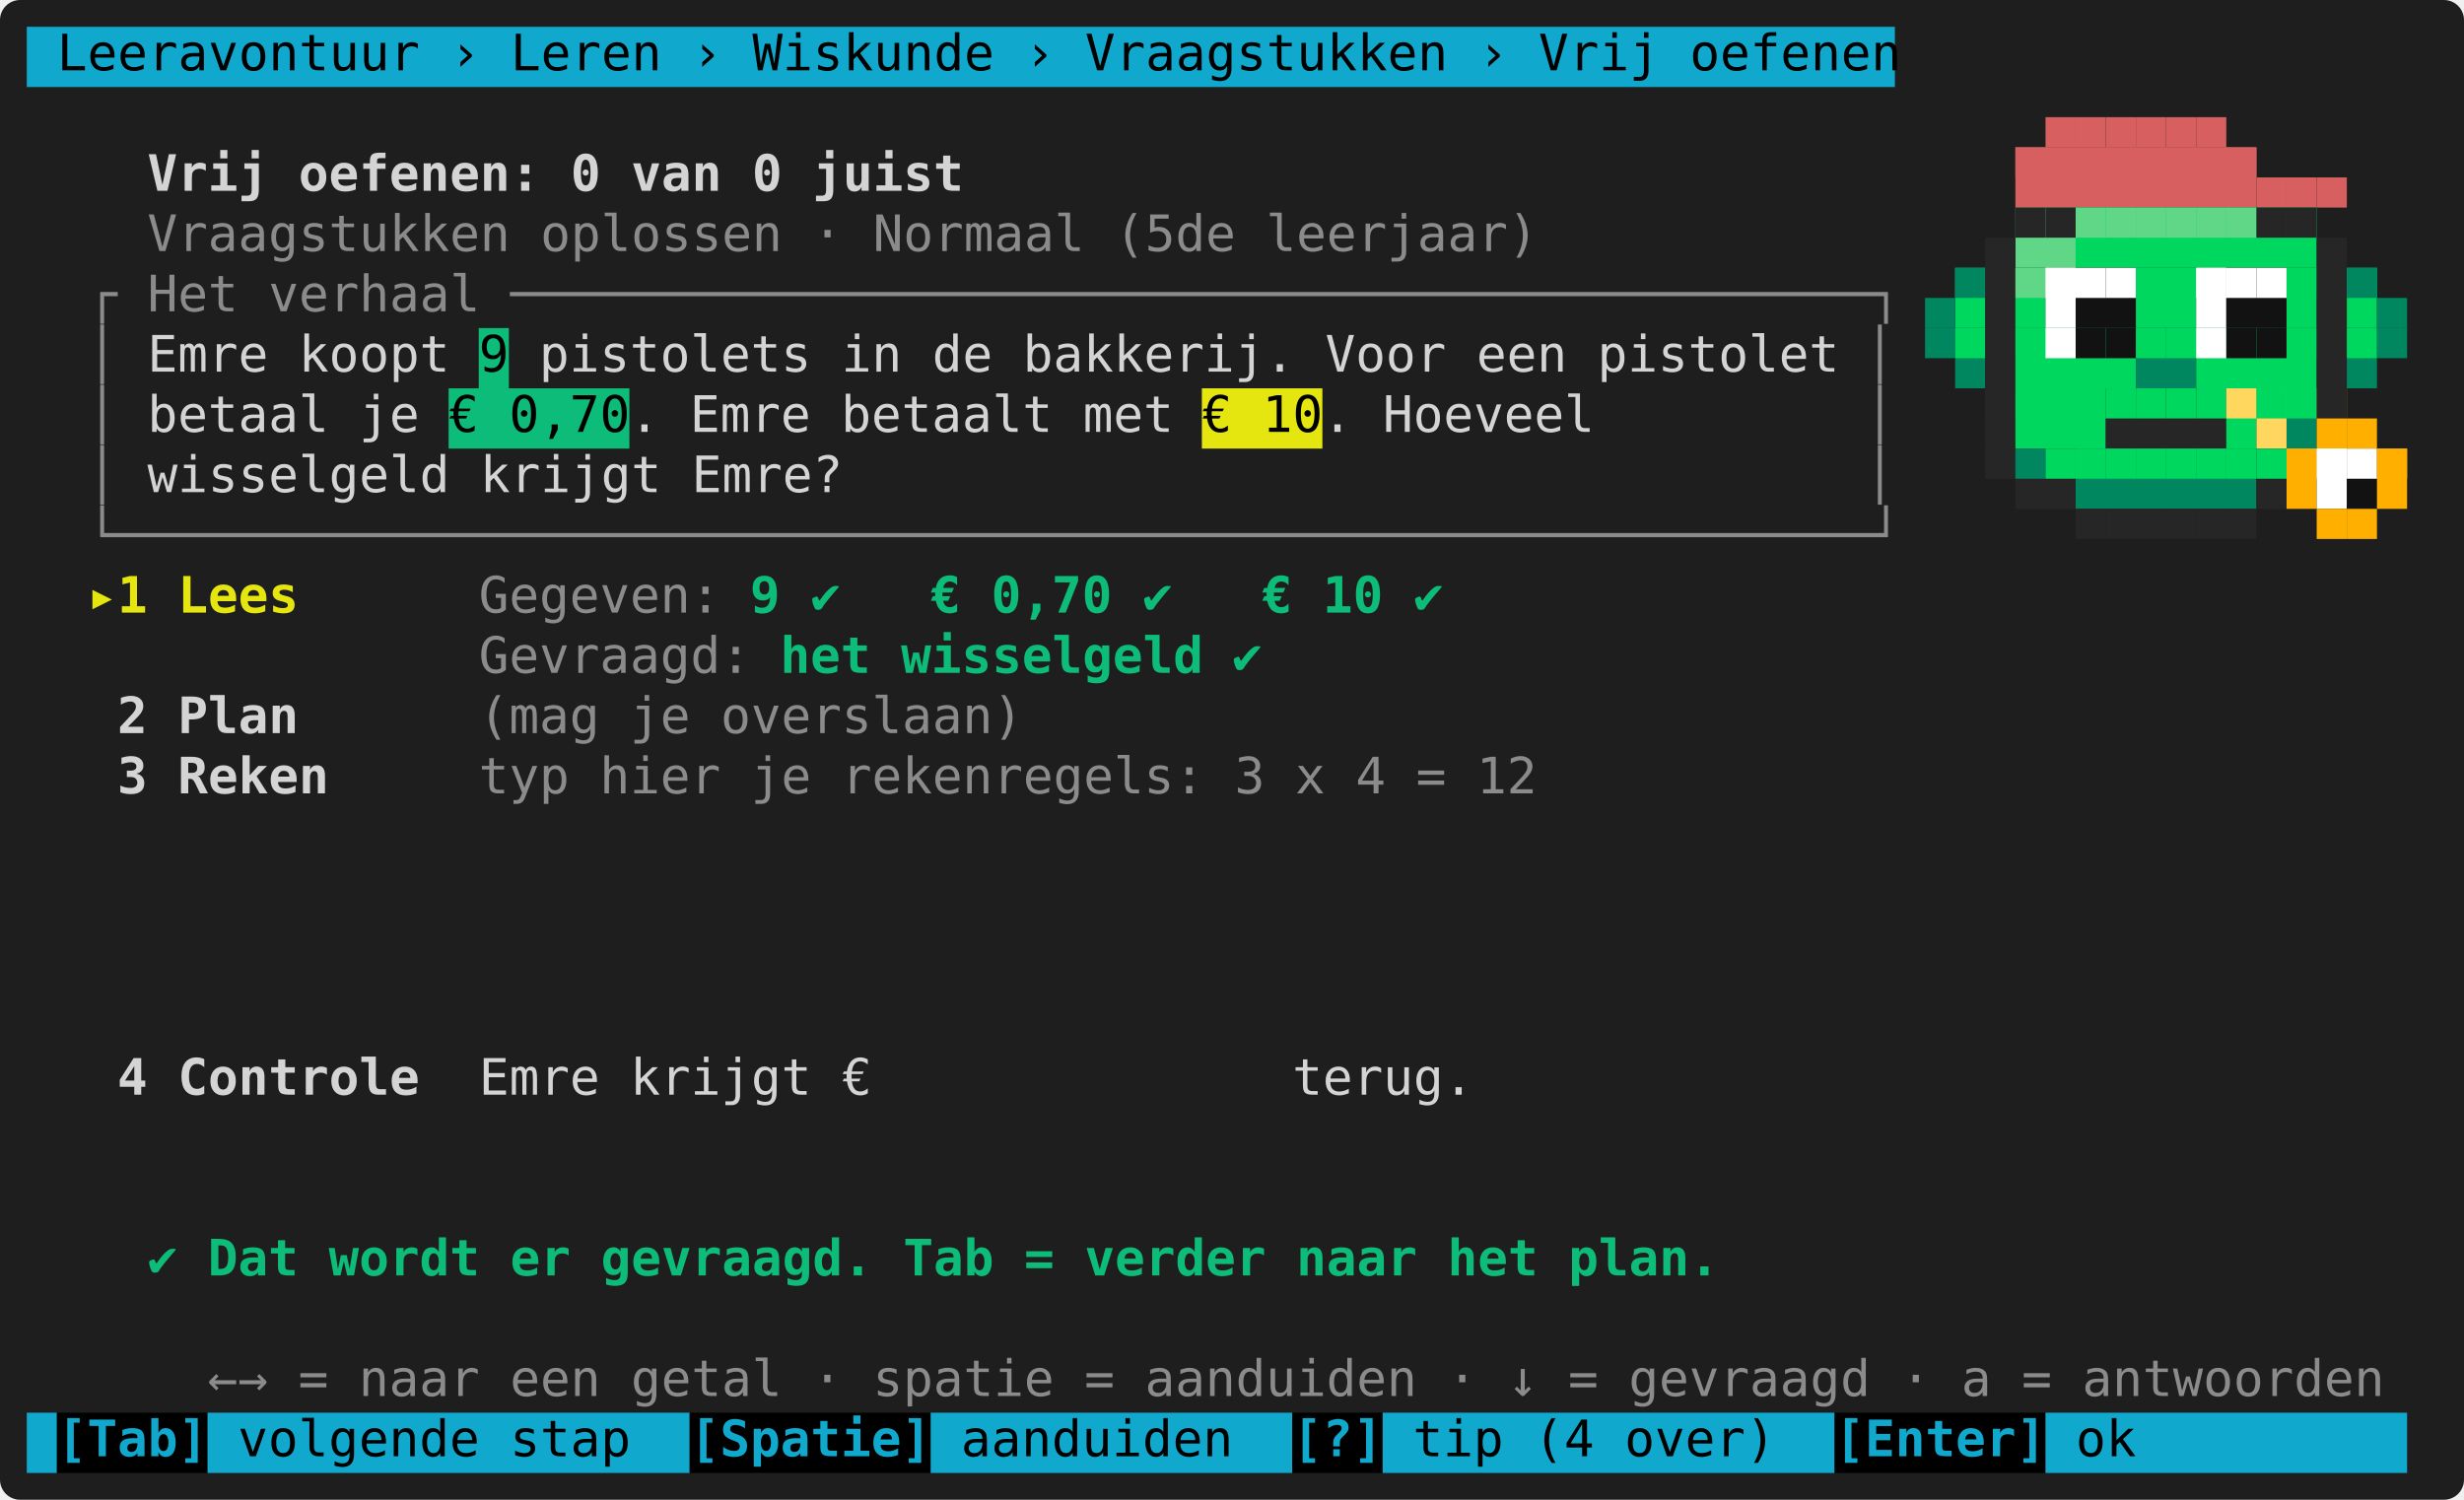
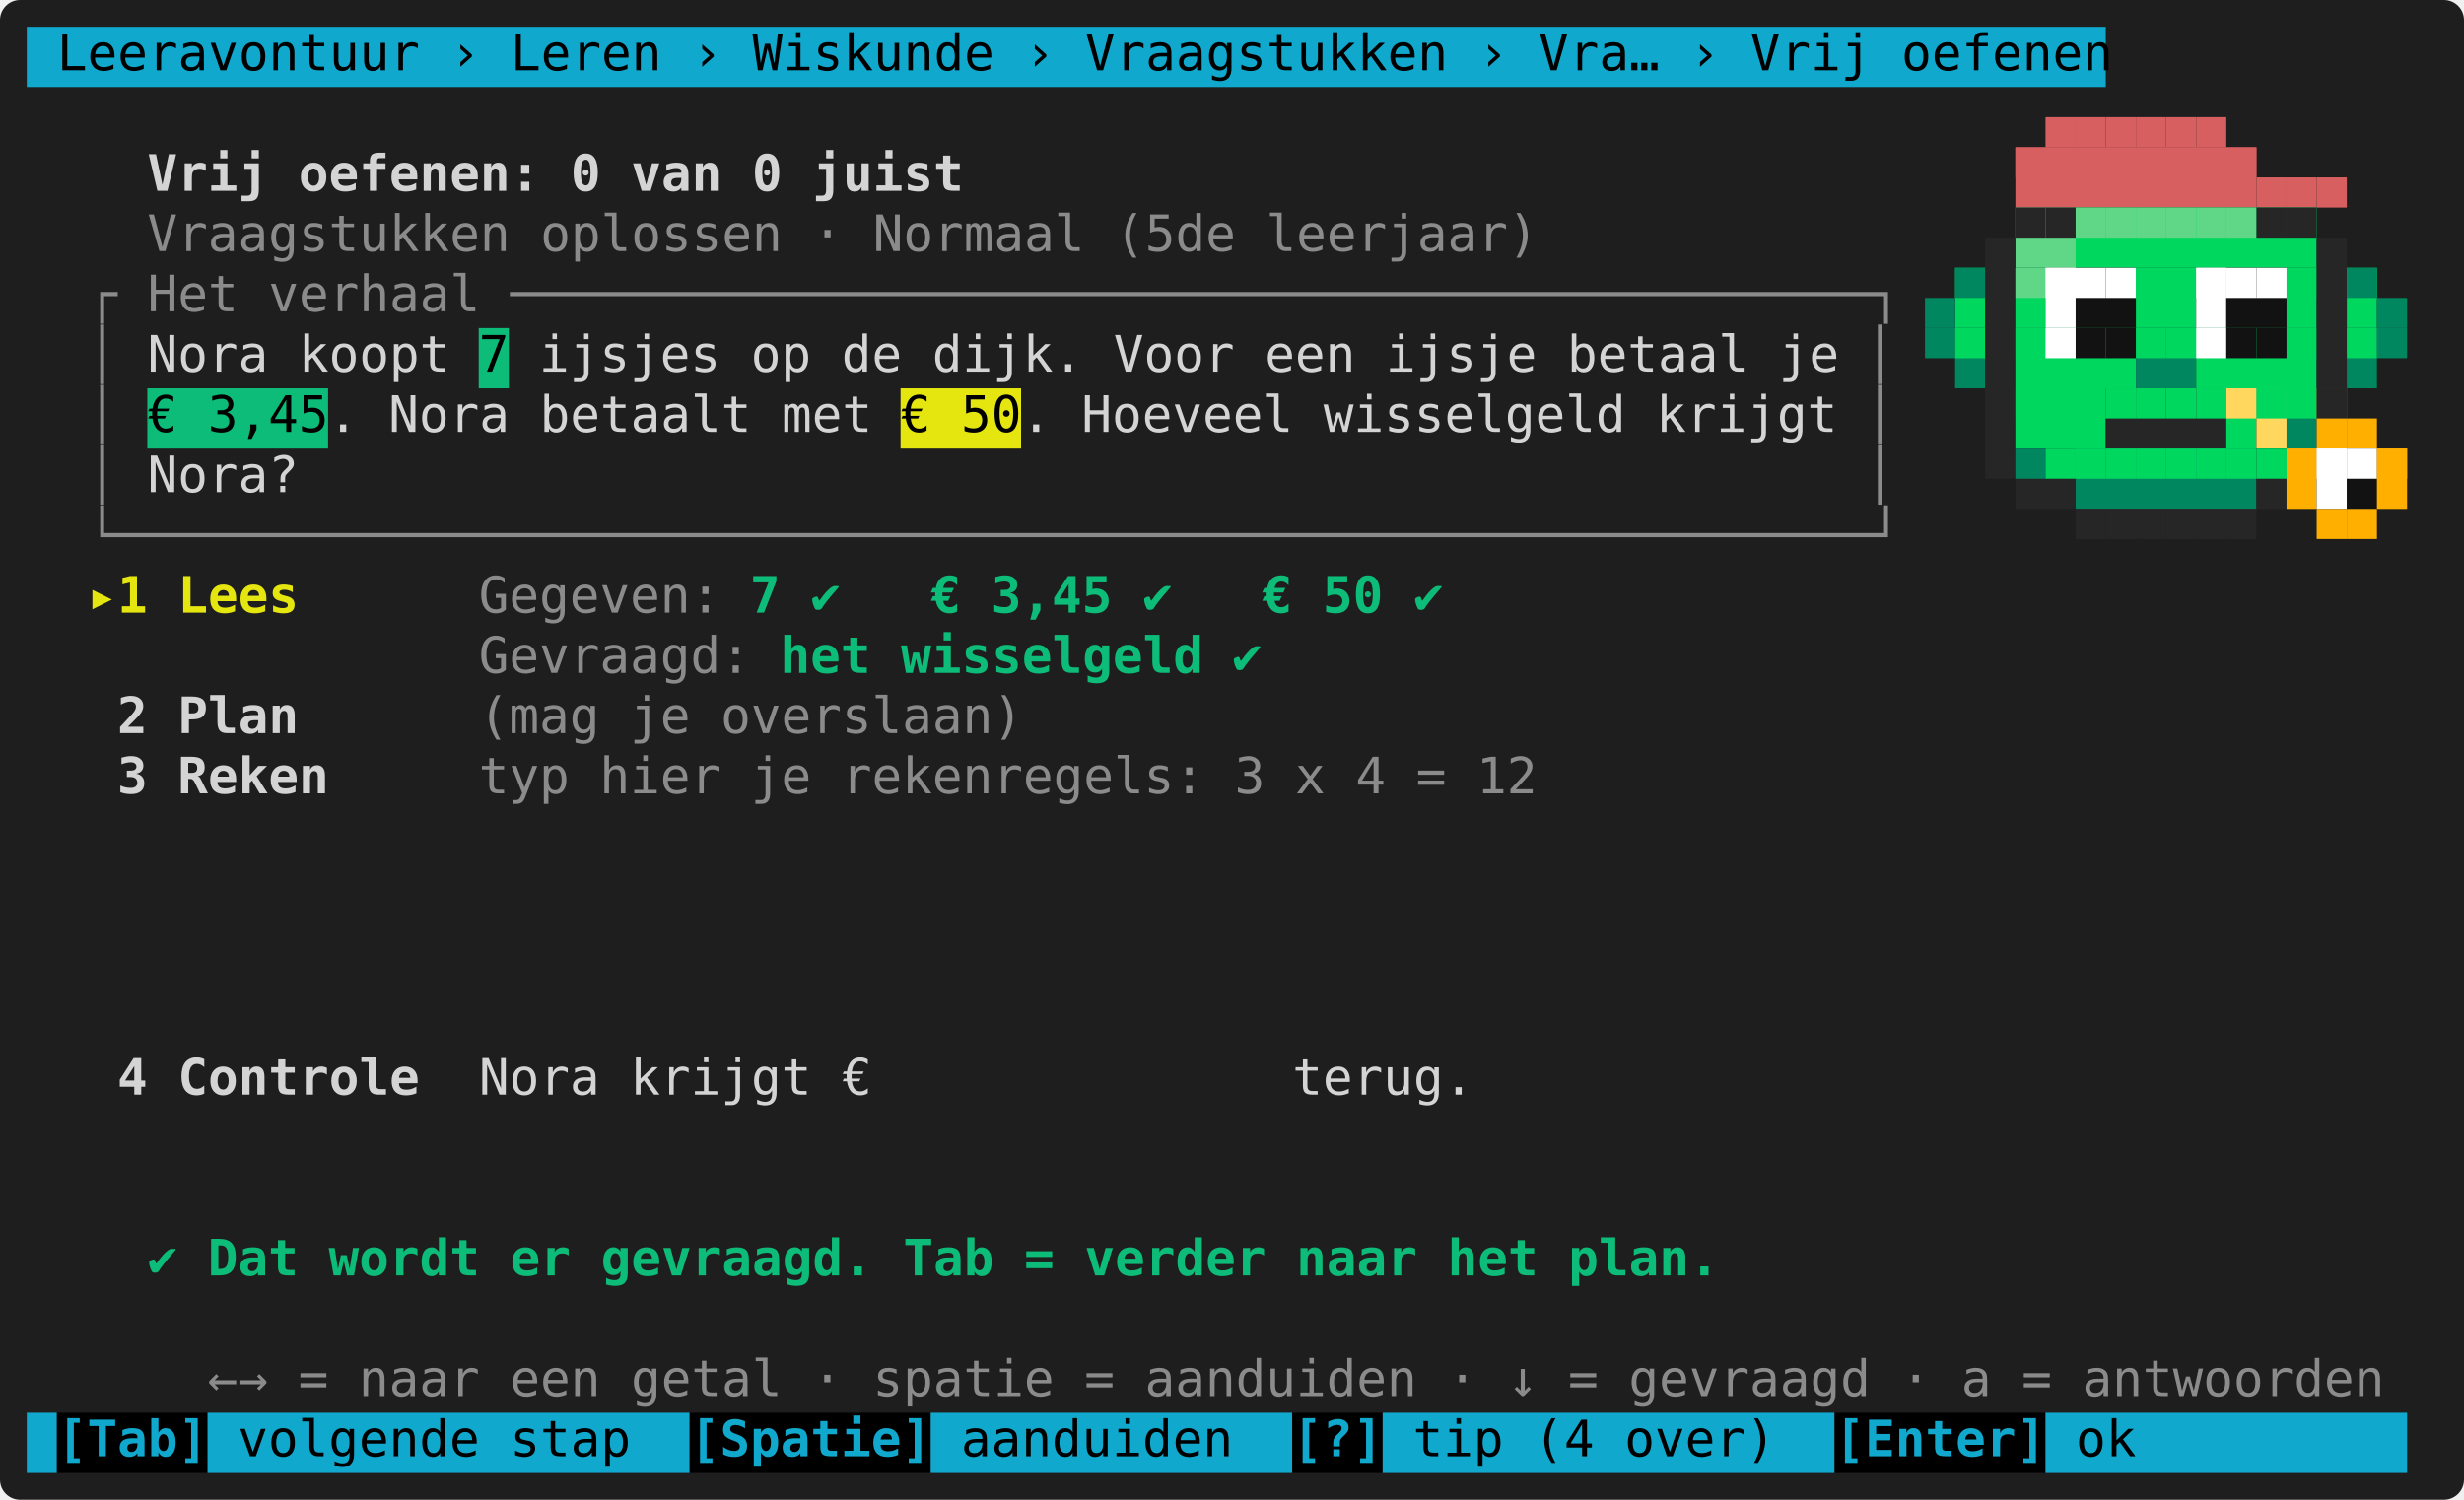
<svg xmlns="http://www.w3.org/2000/svg" width="736" height="448" viewBox="0 0 736 448" role="img" aria-label="Stap 1: de gegevens aangeduid en gekozen wat er gevraagd wordt">
  <rect width="736" height="448" rx="6" fill="#1e1e1e" />
  <g font-family="DejaVu Sans Mono, Menlo, Consolas, monospace" font-size="15">
-     <rect x="8" y="8" width="558" height="18" fill="#11a8cd" />
-     <text x="8" y="21" textLength="558" lengthAdjust="spacingAndGlyphs" xml:space="preserve" fill="#000000"> Leeravontuur › Leren › Wiskunde › Vraagstukken › Vrij oefenen</text>
+     <rect x="8" y="8" width="621" height="18" fill="#11a8cd" />
+     <text x="8" y="21" textLength="621" lengthAdjust="spacingAndGlyphs" xml:space="preserve" fill="#000000"> Leeravontuur › Leren › Wiskunde › Vraagstukken › Vra… › Vrij oefenen</text>
    <rect x="611" y="35" width="9" height="9" fill="#d75f5f" />
    <rect x="620" y="35" width="9" height="9" fill="#d75f5f" />
    <rect x="629" y="35" width="9" height="9" fill="#d75f5f" />
    <rect x="638" y="35" width="9" height="9" fill="#d75f5f" />
    <rect x="647" y="35" width="9" height="9" fill="#d75f5f" />
    <rect x="656" y="35" width="9" height="9" fill="#d75f5f" />
    <rect x="602" y="44" width="72" height="18" fill="#d75f5f" />
    <rect x="602" y="44" width="9" height="9" fill="#d75f5f" />
    <rect x="611" y="44" width="9" height="9" fill="#d75f5f" />
    <rect x="620" y="44" width="9" height="9" fill="#d75f5f" />
    <rect x="629" y="44" width="9" height="9" fill="#d75f5f" />
    <rect x="638" y="44" width="9" height="9" fill="#d75f5f" />
    <rect x="647" y="44" width="9" height="9" fill="#d75f5f" />
    <rect x="656" y="44" width="9" height="9" fill="#d75f5f" />
    <rect x="665" y="44" width="9" height="9" fill="#d75f5f" />
    <rect x="674" y="53" width="9" height="9" fill="#d75f5f" />
    <rect x="683" y="53" width="9" height="9" fill="#d75f5f" />
    <rect x="692" y="53" width="9" height="9" fill="#d75f5f" />
    <text x="44" y="57" textLength="243" lengthAdjust="spacingAndGlyphs" xml:space="preserve" fill="#d4d4d4" font-weight="bold">Vrij oefenen: 0 van 0 juist</text>
    <rect x="602" y="62" width="18" height="18" fill="#5fd787" />
    <rect x="620" y="62" width="72" height="18" fill="#00d75f" />
    <rect x="593" y="71" width="9" height="9" fill="#262626" />
    <rect x="602" y="62" width="9" height="9" fill="#262626" />
    <rect x="611" y="62" width="9" height="9" fill="#262626" />
    <rect x="620" y="62" width="9" height="9" fill="#5fd787" />
    <rect x="629" y="62" width="9" height="9" fill="#5fd787" />
    <rect x="638" y="62" width="9" height="9" fill="#5fd787" />
    <rect x="647" y="62" width="9" height="9" fill="#5fd787" />
    <rect x="656" y="62" width="9" height="9" fill="#5fd787" />
    <rect x="665" y="62" width="9" height="9" fill="#5fd787" />
    <rect x="674" y="62" width="9" height="9" fill="#262626" />
    <rect x="683" y="62" width="9" height="9" fill="#262626" />
    <rect x="692" y="71" width="9" height="9" fill="#262626" />
    <text x="44" y="75" textLength="414" lengthAdjust="spacingAndGlyphs" xml:space="preserve" fill="#d4d4d4" opacity="0.6">Vraagstukken oplossen · Normaal (5de leerjaar)</text>
    <rect x="584" y="80" width="9" height="18" fill="#00d75f" />
    <rect x="593" y="80" width="9" height="18" fill="#262626" />
    <rect x="602" y="80" width="9" height="18" fill="#00d75f" />
    <rect x="611" y="80" width="9" height="18" fill="#ffffff" />
    <rect x="620" y="80" width="18" height="18" fill="#121212" />
    <rect x="638" y="80" width="18" height="18" fill="#00d75f" />
    <rect x="656" y="80" width="9" height="18" fill="#ffffff" />
    <rect x="665" y="80" width="18" height="18" fill="#121212" />
    <rect x="683" y="80" width="9" height="18" fill="#00d75f" />
    <rect x="692" y="80" width="9" height="18" fill="#262626" />
    <rect x="701" y="80" width="9" height="18" fill="#00d75f" />
    <rect x="575" y="89" width="9" height="9" fill="#00875f" />
    <rect x="584" y="80" width="9" height="9" fill="#00875f" />
    <rect x="593" y="80" width="9" height="9" fill="#262626" />
    <rect x="602" y="80" width="9" height="9" fill="#5fd787" />
    <rect x="611" y="80" width="9" height="9" fill="#ffffff" />
    <rect x="620" y="80" width="9" height="9" fill="#ffffff" />
    <rect x="629" y="80" width="9" height="9" fill="#ffffff" />
    <rect x="638" y="80" width="9" height="9" fill="#00d75f" />
    <rect x="647" y="80" width="9" height="9" fill="#00d75f" />
    <rect x="656" y="80" width="9" height="9" fill="#ffffff" />
    <rect x="665" y="80" width="9" height="9" fill="#ffffff" />
    <rect x="674" y="80" width="9" height="9" fill="#ffffff" />
    <rect x="683" y="80" width="9" height="9" fill="#00d75f" />
    <rect x="692" y="80" width="9" height="9" fill="#262626" />
    <rect x="701" y="80" width="9" height="9" fill="#00875f" />
    <rect x="710" y="89" width="9" height="9" fill="#00875f" />
    <text x="26" y="93" textLength="540" lengthAdjust="spacingAndGlyphs" xml:space="preserve" fill="#d4d4d4" opacity="0.6">┌ Het verhaal ─────────────────────────────────────────────┐</text>
    <rect x="143" y="98" width="9" height="18" fill="#0dbc79" />
    <rect x="584" y="98" width="9" height="18" fill="#00875f" />
    <rect x="593" y="98" width="9" height="18" fill="#262626" />
    <rect x="602" y="98" width="36" height="18" fill="#00d75f" />
    <rect x="638" y="98" width="18" height="18" fill="#00875f" />
    <rect x="656" y="98" width="36" height="18" fill="#00d75f" />
    <rect x="692" y="98" width="9" height="18" fill="#262626" />
    <rect x="701" y="98" width="9" height="18" fill="#00875f" />
    <rect x="575" y="98" width="9" height="9" fill="#00875f" />
    <rect x="584" y="98" width="9" height="9" fill="#00d75f" />
    <rect x="593" y="98" width="9" height="9" fill="#262626" />
    <rect x="602" y="98" width="9" height="9" fill="#00d75f" />
    <rect x="611" y="98" width="9" height="9" fill="#ffffff" />
    <rect x="620" y="98" width="9" height="9" fill="#121212" />
    <rect x="629" y="98" width="9" height="9" fill="#121212" />
    <rect x="638" y="98" width="9" height="9" fill="#00d75f" />
    <rect x="647" y="98" width="9" height="9" fill="#00d75f" />
    <rect x="656" y="98" width="9" height="9" fill="#ffffff" />
    <rect x="665" y="98" width="9" height="9" fill="#121212" />
    <rect x="674" y="98" width="9" height="9" fill="#121212" />
    <rect x="683" y="98" width="9" height="9" fill="#00d75f" />
    <rect x="692" y="98" width="9" height="9" fill="#262626" />
    <rect x="701" y="98" width="9" height="9" fill="#00d75f" />
    <rect x="710" y="98" width="9" height="9" fill="#00875f" />
    <text x="26" y="111" textLength="9" lengthAdjust="spacingAndGlyphs" xml:space="preserve" fill="#d4d4d4" opacity="0.6">│</text>
-     <text x="35" y="111" textLength="108" lengthAdjust="spacingAndGlyphs" xml:space="preserve" fill="#d4d4d4"> Emre koopt </text>
-     <text x="143" y="111" textLength="9" lengthAdjust="spacingAndGlyphs" xml:space="preserve" fill="#000000">9</text>
-     <text x="152" y="111" textLength="405" lengthAdjust="spacingAndGlyphs" xml:space="preserve" fill="#d4d4d4"> pistolets in de bakkerij. Voor een pistolet </text>
+     <text x="35" y="111" textLength="108" lengthAdjust="spacingAndGlyphs" xml:space="preserve" fill="#d4d4d4"> Nora koopt </text>
+     <text x="143" y="111" textLength="9" lengthAdjust="spacingAndGlyphs" xml:space="preserve" fill="#000000">7</text>
+     <text x="152" y="111" textLength="405" lengthAdjust="spacingAndGlyphs" xml:space="preserve" fill="#d4d4d4"> ijsjes op de dijk. Voor een ijsje betaal je </text>
    <text x="557" y="111" textLength="9" lengthAdjust="spacingAndGlyphs" xml:space="preserve" fill="#d4d4d4" opacity="0.6">│</text>
-     <rect x="134" y="116" width="54" height="18" fill="#0dbc79" />
-     <rect x="359" y="116" width="36" height="18" fill="#e5e510" />
+     <rect x="44" y="116" width="54" height="18" fill="#0dbc79" />
+     <rect x="269" y="116" width="36" height="18" fill="#e5e510" />
    <rect x="593" y="116" width="9" height="18" fill="#262626" />
    <rect x="602" y="116" width="27" height="18" fill="#00d75f" />
    <rect x="629" y="116" width="36" height="18" fill="#262626" />
    <rect x="665" y="116" width="9" height="18" fill="#00d75f" />
    <rect x="674" y="116" width="9" height="18" fill="#ffd75f" />
    <rect x="683" y="116" width="9" height="18" fill="#00875f" />
    <rect x="692" y="116" width="9" height="18" fill="#ffaf00" />
    <rect x="593" y="116" width="9" height="9" fill="#262626" />
    <rect x="602" y="116" width="9" height="9" fill="#00d75f" />
    <rect x="611" y="116" width="9" height="9" fill="#00d75f" />
    <rect x="620" y="116" width="9" height="9" fill="#00d75f" />
    <rect x="629" y="116" width="9" height="9" fill="#00d75f" />
    <rect x="638" y="116" width="9" height="9" fill="#00d75f" />
    <rect x="647" y="116" width="9" height="9" fill="#00d75f" />
    <rect x="656" y="116" width="9" height="9" fill="#00d75f" />
    <rect x="665" y="116" width="9" height="9" fill="#ffd75f" />
    <rect x="674" y="116" width="9" height="9" fill="#00d75f" />
    <rect x="683" y="116" width="9" height="9" fill="#00d75f" />
    <rect x="692" y="116" width="9" height="9" fill="#262626" />
    <rect x="701" y="125" width="9" height="9" fill="#ffaf00" />
    <text x="26" y="129" textLength="9" lengthAdjust="spacingAndGlyphs" xml:space="preserve" fill="#d4d4d4" opacity="0.6">│</text>
-     <text x="35" y="129" textLength="99" lengthAdjust="spacingAndGlyphs" xml:space="preserve" fill="#d4d4d4"> betaal je </text>
-     <text x="134" y="129" textLength="54" lengthAdjust="spacingAndGlyphs" xml:space="preserve" fill="#000000">€ 0,70</text>
-     <text x="188" y="129" textLength="171" lengthAdjust="spacingAndGlyphs" xml:space="preserve" fill="#d4d4d4">. Emre betaalt met </text>
-     <text x="359" y="129" textLength="36" lengthAdjust="spacingAndGlyphs" xml:space="preserve" fill="#000000">€ 10</text>
-     <text x="395" y="129" textLength="162" lengthAdjust="spacingAndGlyphs" xml:space="preserve" fill="#d4d4d4">. Hoeveel         </text>
+     <text x="44" y="129" textLength="54" lengthAdjust="spacingAndGlyphs" xml:space="preserve" fill="#000000">€ 3,45</text>
+     <text x="98" y="129" textLength="171" lengthAdjust="spacingAndGlyphs" xml:space="preserve" fill="#d4d4d4">. Nora betaalt met </text>
+     <text x="269" y="129" textLength="36" lengthAdjust="spacingAndGlyphs" xml:space="preserve" fill="#000000">€ 50</text>
+     <text x="305" y="129" textLength="252" lengthAdjust="spacingAndGlyphs" xml:space="preserve" fill="#d4d4d4">. Hoeveel wisselgeld krijgt </text>
    <text x="557" y="129" textLength="9" lengthAdjust="spacingAndGlyphs" xml:space="preserve" fill="#d4d4d4" opacity="0.6">│</text>
    <rect x="602" y="134" width="18" height="18" fill="#262626" />
    <rect x="620" y="134" width="54" height="18" fill="#00875f" />
    <rect x="674" y="134" width="9" height="18" fill="#262626" />
    <rect x="683" y="134" width="9" height="18" fill="#ffaf00" />
    <rect x="692" y="134" width="9" height="18" fill="#ffffff" />
    <rect x="701" y="134" width="9" height="18" fill="#121212" />
    <rect x="710" y="134" width="9" height="18" fill="#ffaf00" />
    <rect x="593" y="134" width="9" height="9" fill="#262626" />
    <rect x="602" y="134" width="9" height="9" fill="#00875f" />
    <rect x="611" y="134" width="9" height="9" fill="#00d75f" />
    <rect x="620" y="134" width="9" height="9" fill="#00d75f" />
    <rect x="629" y="134" width="9" height="9" fill="#00d75f" />
    <rect x="638" y="134" width="9" height="9" fill="#00d75f" />
    <rect x="647" y="134" width="9" height="9" fill="#00d75f" />
    <rect x="656" y="134" width="9" height="9" fill="#00d75f" />
    <rect x="665" y="134" width="9" height="9" fill="#00d75f" />
    <rect x="674" y="134" width="9" height="9" fill="#00d75f" />
    <rect x="683" y="134" width="9" height="9" fill="#ffaf00" />
    <rect x="692" y="134" width="9" height="9" fill="#ffffff" />
    <rect x="701" y="134" width="9" height="9" fill="#ffffff" />
    <rect x="710" y="134" width="9" height="9" fill="#ffaf00" />
    <text x="26" y="147" textLength="9" lengthAdjust="spacingAndGlyphs" xml:space="preserve" fill="#d4d4d4" opacity="0.6">│</text>
-     <text x="35" y="147" textLength="522" lengthAdjust="spacingAndGlyphs" xml:space="preserve" fill="#d4d4d4"> wisselgeld krijgt Emre?                                  </text>
+     <text x="35" y="147" textLength="522" lengthAdjust="spacingAndGlyphs" xml:space="preserve" fill="#d4d4d4"> Nora?                                                    </text>
    <text x="557" y="147" textLength="9" lengthAdjust="spacingAndGlyphs" xml:space="preserve" fill="#d4d4d4" opacity="0.6">│</text>
    <rect x="620" y="152" width="9" height="9" fill="#262626" />
    <rect x="629" y="152" width="9" height="9" fill="#262626" />
    <rect x="638" y="152" width="9" height="9" fill="#262626" />
    <rect x="647" y="152" width="9" height="9" fill="#262626" />
    <rect x="656" y="152" width="9" height="9" fill="#262626" />
    <rect x="665" y="152" width="9" height="9" fill="#262626" />
    <rect x="692" y="152" width="9" height="9" fill="#ffaf00" />
    <rect x="701" y="152" width="9" height="9" fill="#ffaf00" />
    <text x="26" y="165" textLength="540" lengthAdjust="spacingAndGlyphs" xml:space="preserve" fill="#d4d4d4" opacity="0.6">└──────────────────────────────────────────────────────────┘</text>
    <text x="26" y="183" textLength="63" lengthAdjust="spacingAndGlyphs" xml:space="preserve" fill="#e5e510" font-weight="bold">▸1 Lees</text>
    <text x="143" y="183" textLength="72" lengthAdjust="spacingAndGlyphs" xml:space="preserve" fill="#d4d4d4" opacity="0.6">Gegeven:</text>
-     <text x="224" y="183" textLength="27" lengthAdjust="spacingAndGlyphs" xml:space="preserve" fill="#0dbc79" font-weight="bold">9 ✔</text>
-     <text x="278" y="183" textLength="72" lengthAdjust="spacingAndGlyphs" xml:space="preserve" fill="#0dbc79" font-weight="bold">€ 0,70 ✔</text>
-     <text x="377" y="183" textLength="54" lengthAdjust="spacingAndGlyphs" xml:space="preserve" fill="#0dbc79" font-weight="bold">€ 10 ✔</text>
+     <text x="224" y="183" textLength="27" lengthAdjust="spacingAndGlyphs" xml:space="preserve" fill="#0dbc79" font-weight="bold">7 ✔</text>
+     <text x="278" y="183" textLength="72" lengthAdjust="spacingAndGlyphs" xml:space="preserve" fill="#0dbc79" font-weight="bold">€ 3,45 ✔</text>
+     <text x="377" y="183" textLength="54" lengthAdjust="spacingAndGlyphs" xml:space="preserve" fill="#0dbc79" font-weight="bold">€ 50 ✔</text>
    <text x="143" y="201" textLength="81" lengthAdjust="spacingAndGlyphs" xml:space="preserve" fill="#d4d4d4" opacity="0.6">Gevraagd:</text>
    <text x="233" y="201" textLength="126" lengthAdjust="spacingAndGlyphs" xml:space="preserve" fill="#0dbc79" font-weight="bold">het wisselgeld</text>
    <text x="368" y="201" textLength="9" lengthAdjust="spacingAndGlyphs" xml:space="preserve" fill="#0dbc79" font-weight="bold">✔</text>
    <text x="26" y="219" textLength="63" lengthAdjust="spacingAndGlyphs" xml:space="preserve" fill="#d4d4d4" font-weight="bold"> 2 Plan</text>
    <text x="143" y="219" textLength="162" lengthAdjust="spacingAndGlyphs" xml:space="preserve" fill="#d4d4d4" opacity="0.6">(mag je overslaan)</text>
    <text x="26" y="237" textLength="72" lengthAdjust="spacingAndGlyphs" xml:space="preserve" fill="#d4d4d4" font-weight="bold"> 3 Reken</text>
    <text x="143" y="237" textLength="315" lengthAdjust="spacingAndGlyphs" xml:space="preserve" fill="#d4d4d4" opacity="0.6">typ hier je rekenregels: 3 x 4 = 12</text>
    <text x="26" y="327" textLength="99" lengthAdjust="spacingAndGlyphs" xml:space="preserve" fill="#d4d4d4" font-weight="bold"> 4 Controle</text>
-     <text x="125" y="327" textLength="144" lengthAdjust="spacingAndGlyphs" xml:space="preserve" fill="#d4d4d4">  Emre krijgt € </text>
+     <text x="125" y="327" textLength="144" lengthAdjust="spacingAndGlyphs" xml:space="preserve" fill="#d4d4d4">  Nora krijgt € </text>
    <text x="377" y="327" textLength="351" lengthAdjust="spacingAndGlyphs" xml:space="preserve" fill="#d4d4d4"> terug.                                </text>
    <text x="44" y="381" textLength="468" lengthAdjust="spacingAndGlyphs" xml:space="preserve" fill="#0dbc79" font-weight="bold">✔ Dat wordt er gevraagd. Tab = verder naar het plan.</text>
    <text x="62" y="417" textLength="648" lengthAdjust="spacingAndGlyphs" xml:space="preserve" fill="#d4d4d4" opacity="0.6">←→ = naar een getal · spatie = aanduiden · ↓ = gevraagd · a = antwoorden</text>
    <rect x="8" y="422" width="9" height="18" fill="#11a8cd" />
    <rect x="17" y="422" width="45" height="18" fill="#000000" />
    <rect x="62" y="422" width="144" height="18" fill="#11a8cd" />
    <rect x="206" y="422" width="72" height="18" fill="#000000" />
    <rect x="278" y="422" width="108" height="18" fill="#11a8cd" />
    <rect x="386" y="422" width="27" height="18" fill="#000000" />
    <rect x="413" y="422" width="135" height="18" fill="#11a8cd" />
    <rect x="548" y="422" width="63" height="18" fill="#000000" />
    <rect x="611" y="422" width="108" height="18" fill="#11a8cd" />
    <text x="17" y="435" textLength="45" lengthAdjust="spacingAndGlyphs" xml:space="preserve" fill="#11a8cd" font-weight="bold">[Tab]</text>
    <text x="62" y="435" textLength="144" lengthAdjust="spacingAndGlyphs" xml:space="preserve" fill="#000000"> volgende stap  </text>
    <text x="206" y="435" textLength="72" lengthAdjust="spacingAndGlyphs" xml:space="preserve" fill="#11a8cd" font-weight="bold">[Spatie]</text>
    <text x="278" y="435" textLength="108" lengthAdjust="spacingAndGlyphs" xml:space="preserve" fill="#000000"> aanduiden  </text>
    <text x="386" y="435" textLength="27" lengthAdjust="spacingAndGlyphs" xml:space="preserve" fill="#11a8cd" font-weight="bold">[?]</text>
    <text x="413" y="435" textLength="135" lengthAdjust="spacingAndGlyphs" xml:space="preserve" fill="#000000"> tip (4 over)  </text>
    <text x="548" y="435" textLength="63" lengthAdjust="spacingAndGlyphs" xml:space="preserve" fill="#11a8cd" font-weight="bold">[Enter]</text>
    <text x="611" y="435" textLength="108" lengthAdjust="spacingAndGlyphs" xml:space="preserve" fill="#000000"> ok         </text>
  </g>
</svg>
